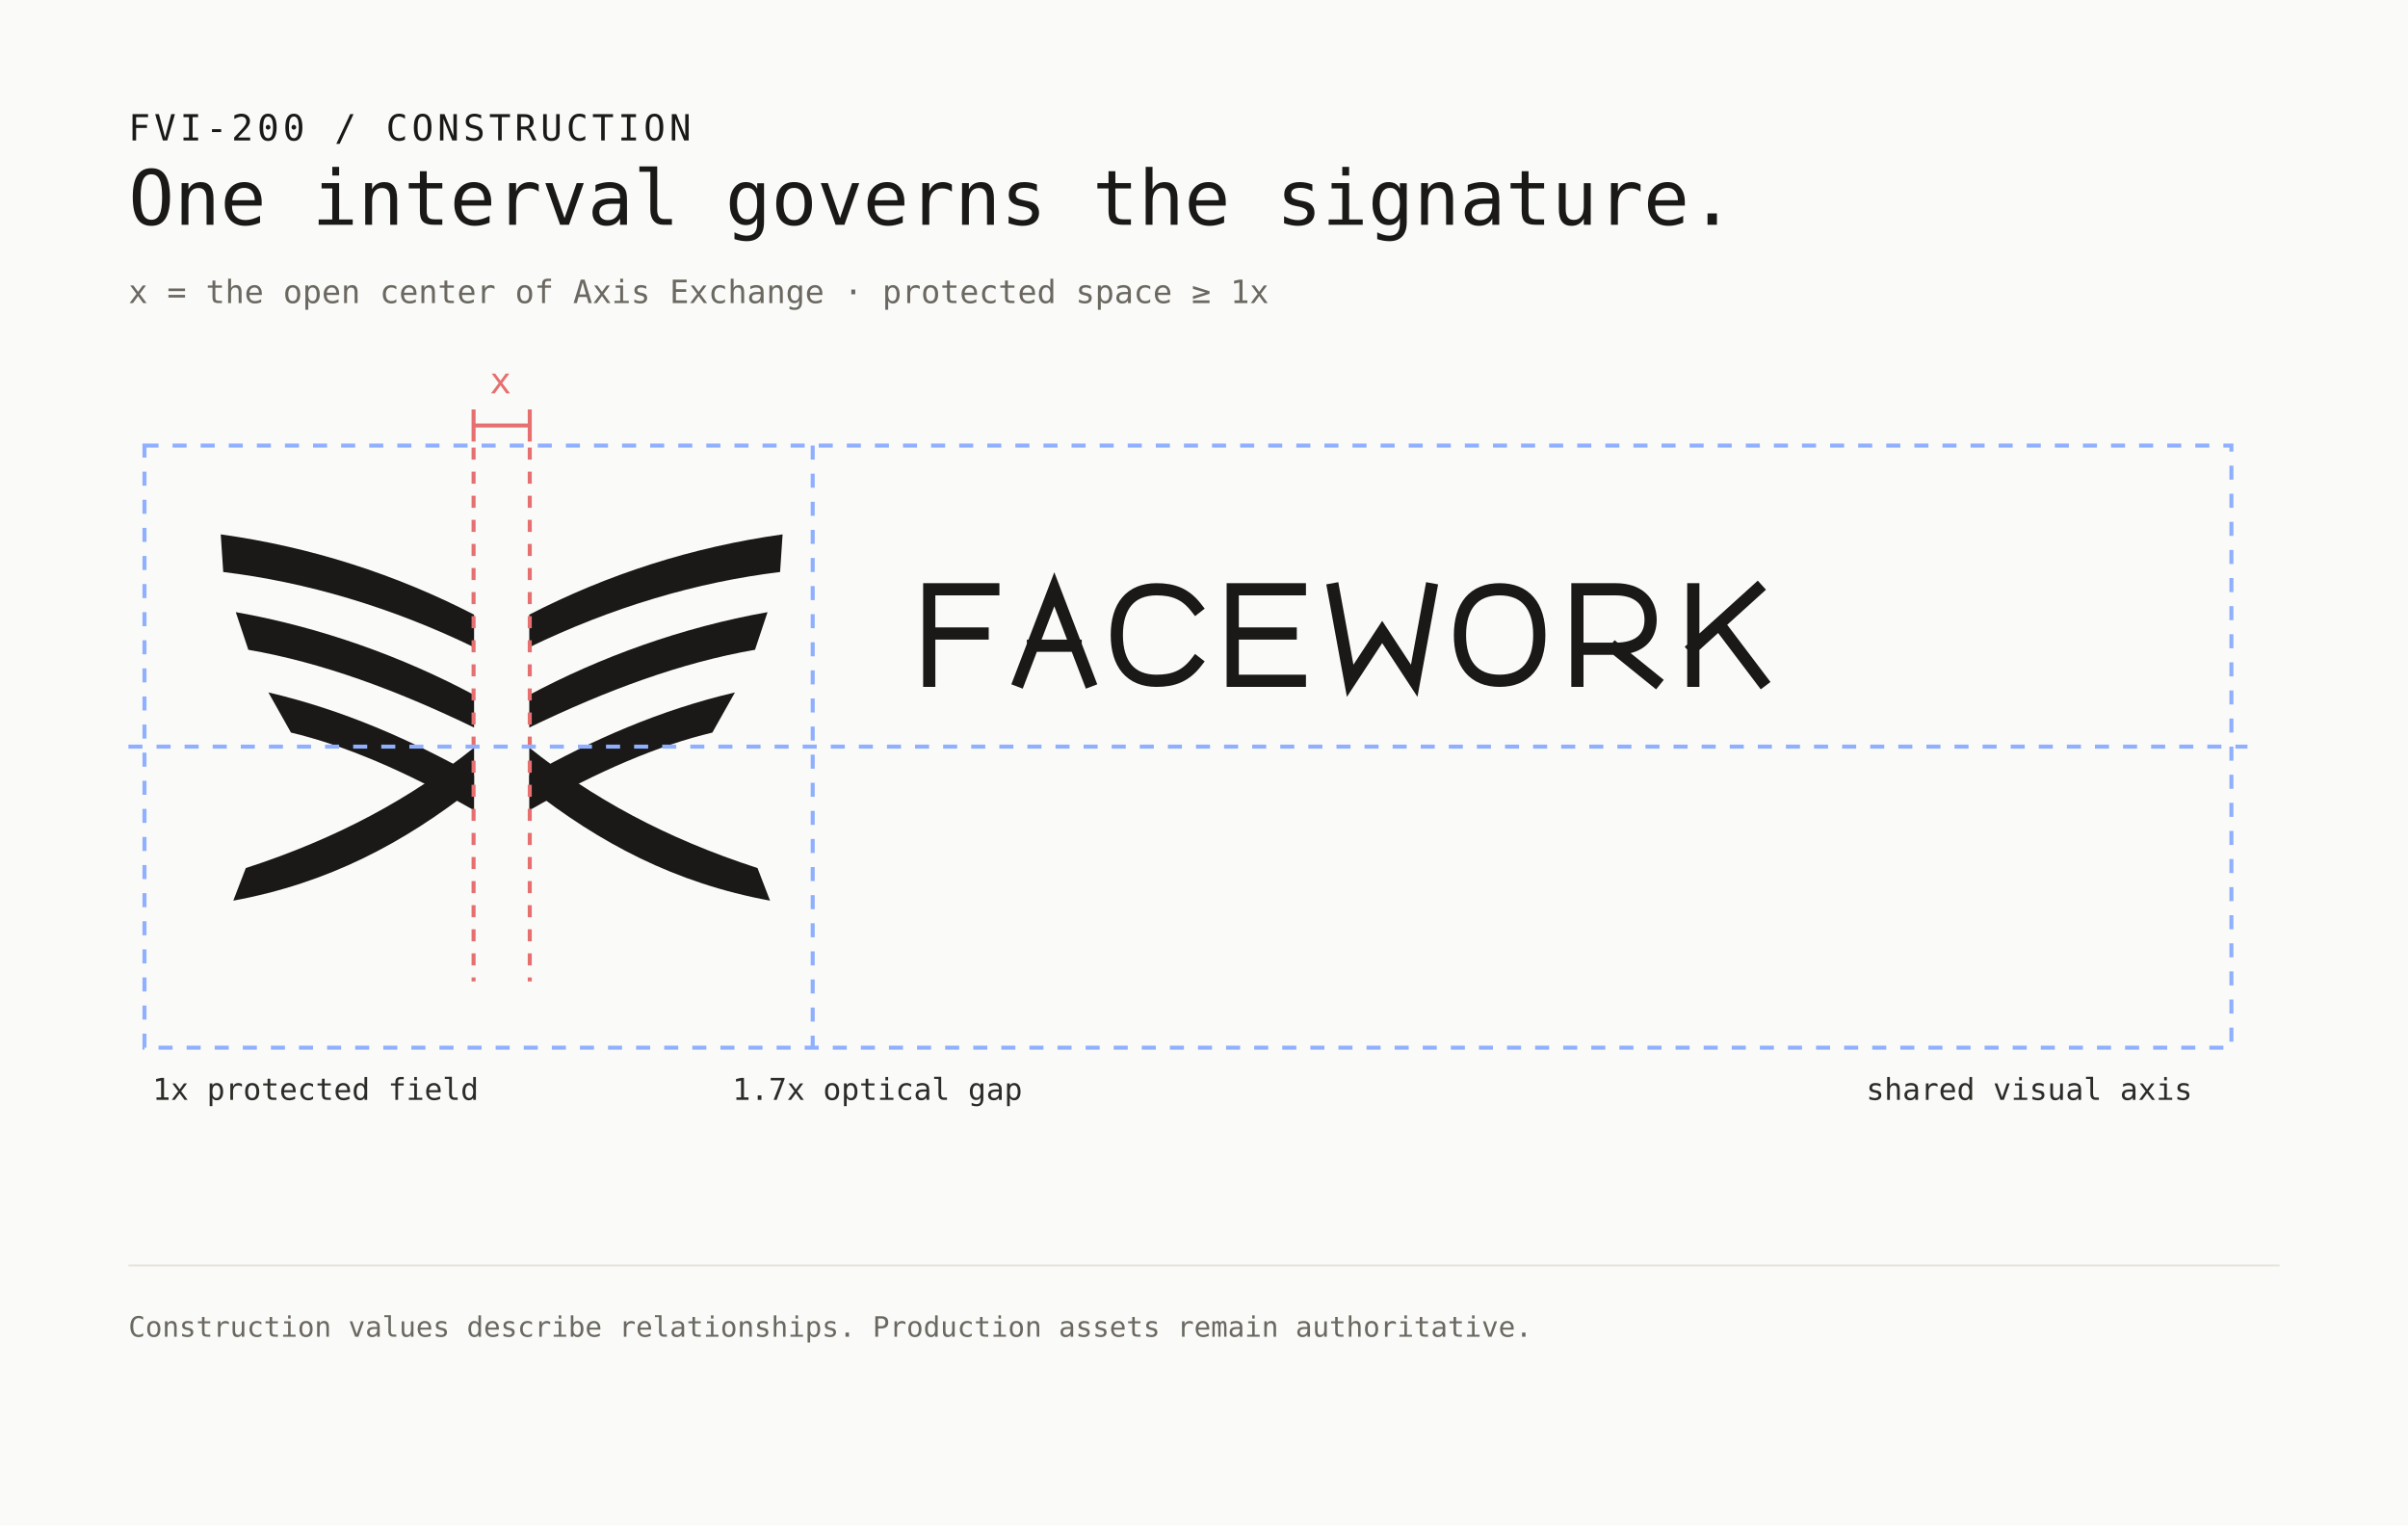
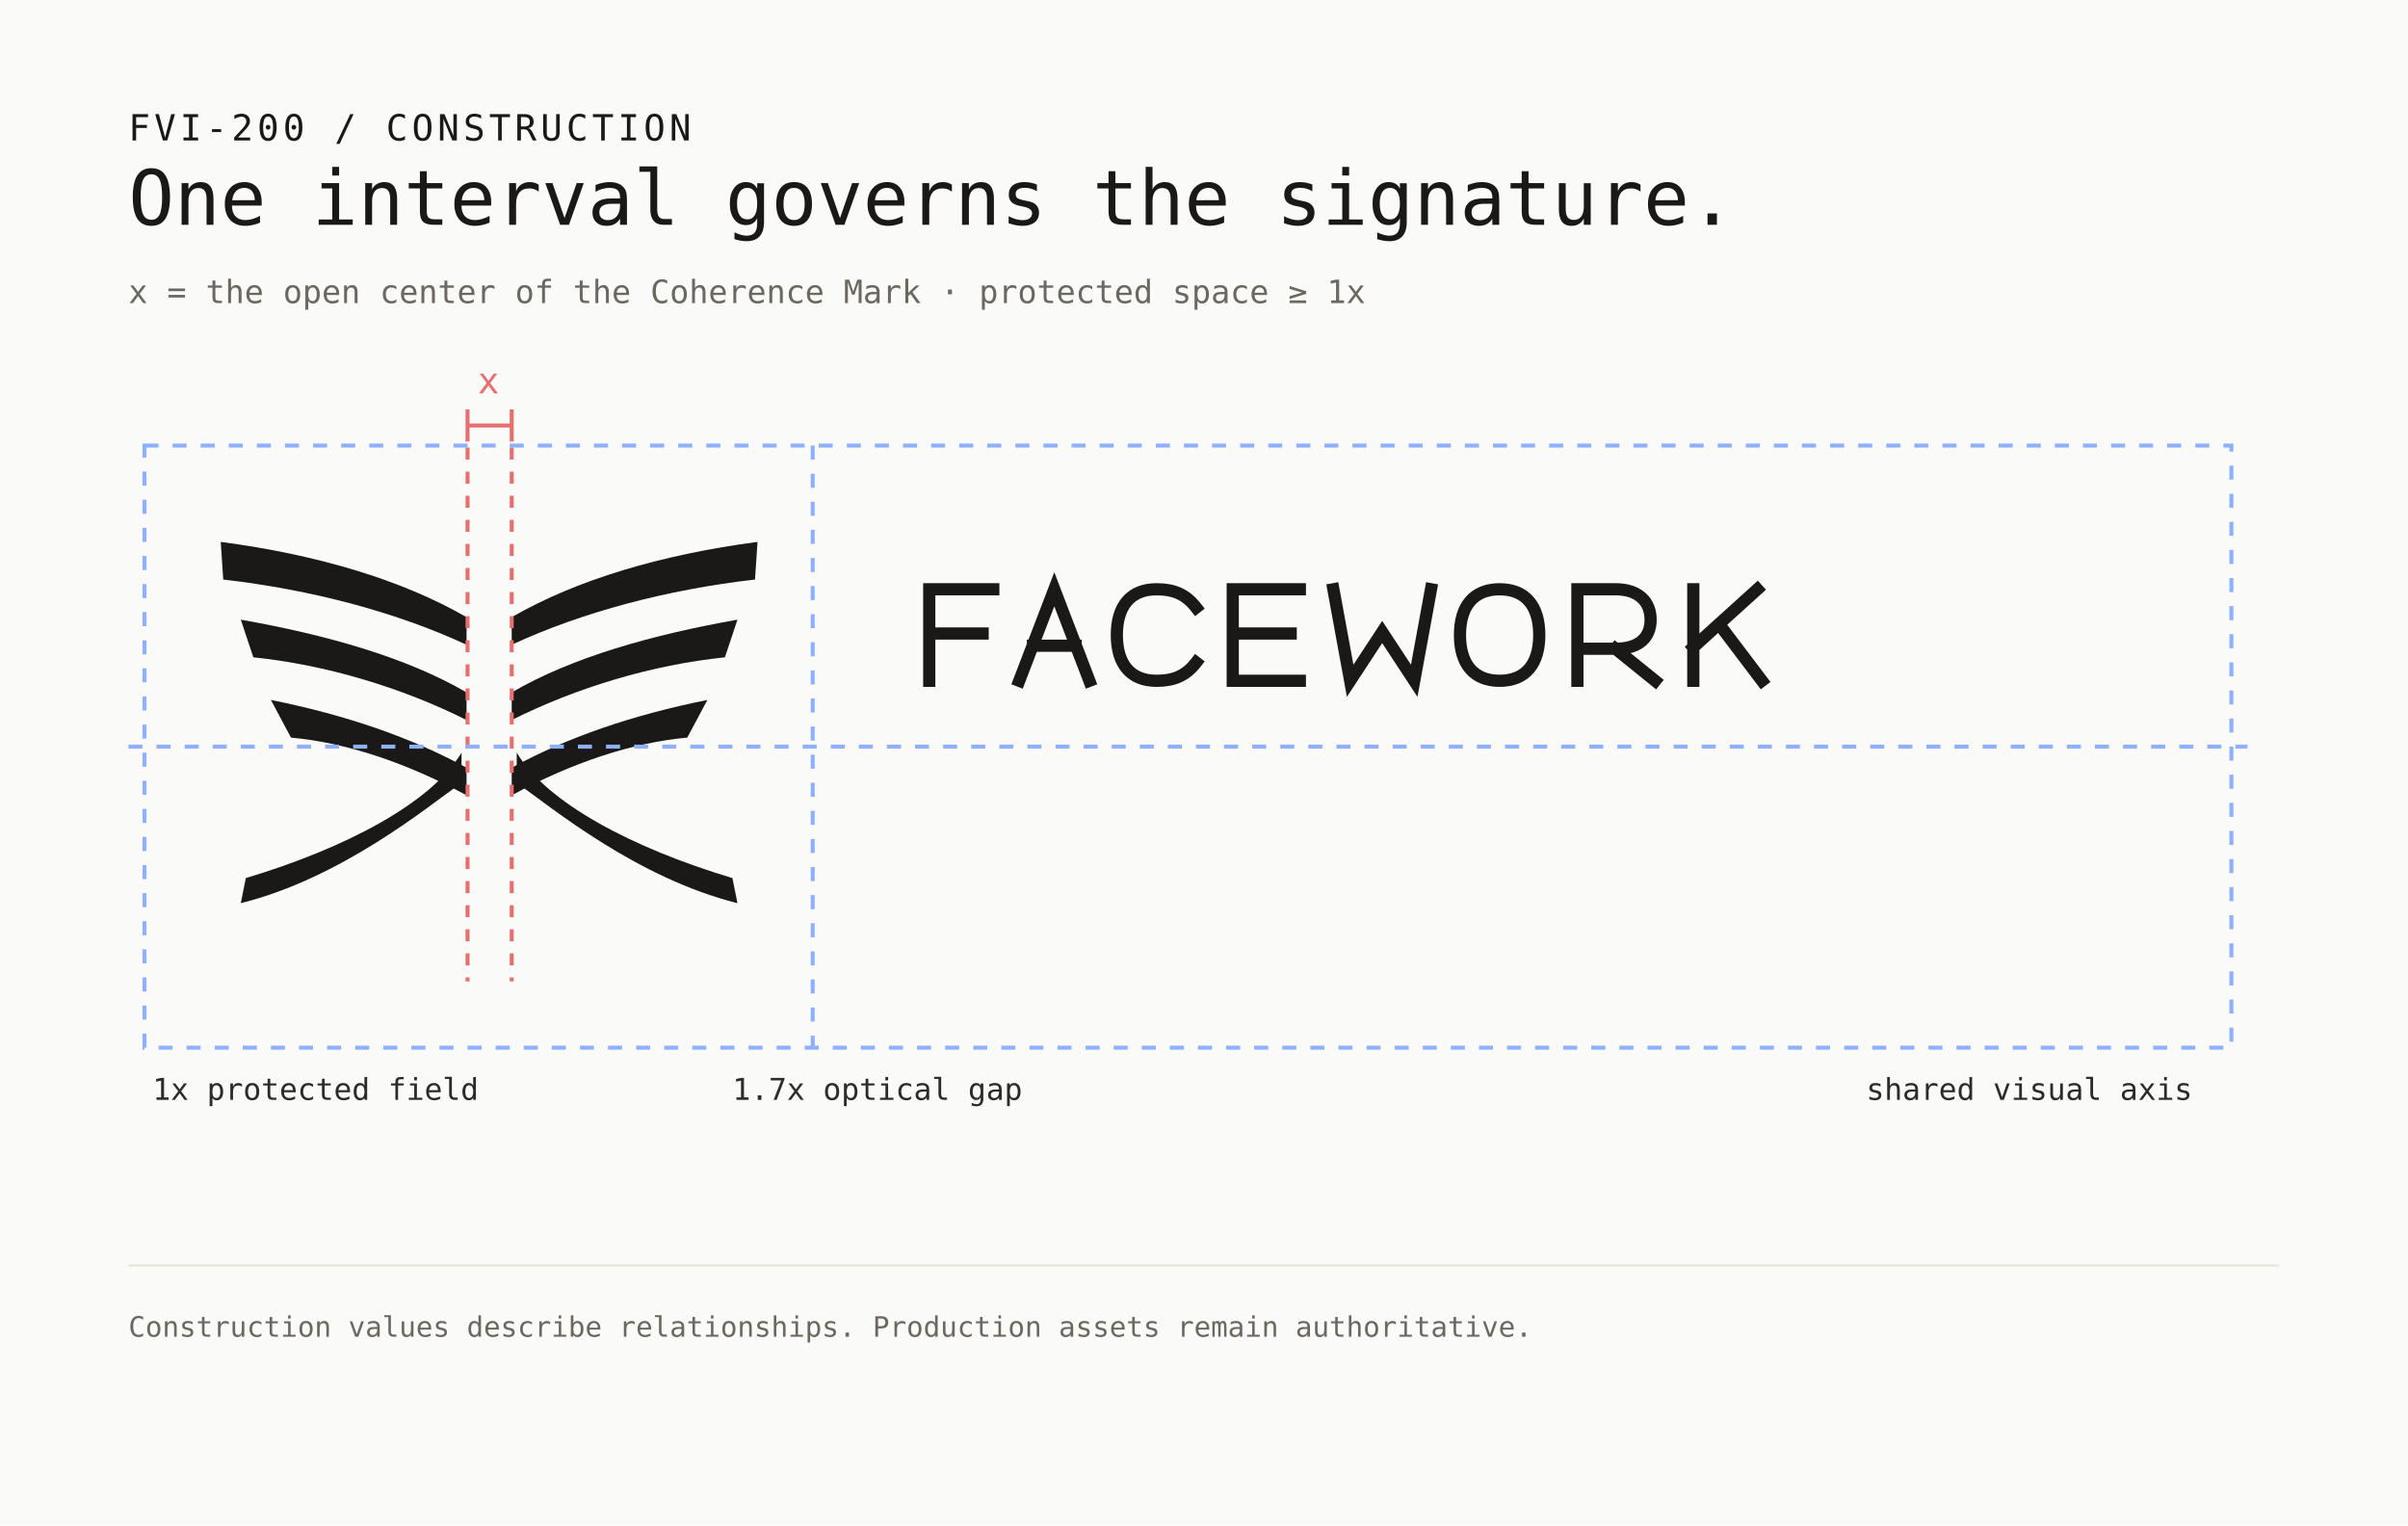
<svg xmlns="http://www.w3.org/2000/svg" viewBox="0 0 1200 760" role="img" aria-labelledby="title desc">
  <rect width="1200" height="760" fill="#FAFAF8" />
  <g font-family="ui-monospace, SFMono-Regular, Menlo, monospace" fill="#1A1917">
    <text x="64" y="70" font-size="18" letter-spacing="2">FVI-200 / CONSTRUCTION</text>
    <text x="64" y="112" font-size="38">One interval governs the signature.</text>
-     <text x="64" y="151" font-size="16" fill="#6B6861">x = the open center of Axis Exchange · protected space ≥ 1x</text>
+     <text x="64" y="151" font-size="16" fill="#6B6861">x = the open center of the Coherence Mark · protected space ≥ 1x</text>
  </g>
  <g transform="translate(100 250) scale(1.25)" fill="#1A1917">
-     <path d="M8 13C44 18 78 29 109 45V58C76 42 42 32 9 28Z" />
-     <path d="M14 44C48 50 81 62 109 77V90C78 75 48 64 19 59Z" />
-     <path d="M27 76C57 83 84 95 109 109V123C81 107 57 97 36 92Z" />
-     <path d="M18 146C55 134 84 118 109 98V114C81 136 51 152 13 159Z" />
-     <g transform="translate(240) scale(-1 1)">
-       <path d="M8 13C44 18 78 29 109 45V58C76 42 42 32 9 28Z" />
-       <path d="M14 44C48 50 81 62 109 77V90C78 75 48 64 19 59Z" />
-       <path d="M27 76C57 83 84 95 109 109V123C81 107 57 97 36 92Z" />
-       <path d="M18 146C55 134 84 118 109 98V114C81 136 51 152 13 159Z" />
+     <path d="M8 16C46 21 80 31 106 46V57C78 44 44 35 9 31Z" />
+     <path d="M16 47C50 53 82 62 106 76V87C80 74 50 65 21 62Z" />
+     <path d="M28 79C58 85 84 94 106 106V117C82 104 58 96 36 94Z" />
+     <path d="M18 150C58 138 92 120 104 100V112C90 122 56 150 16 160Z" />
+     <g transform="translate(230) scale(-1 1)">
+       <path d="M8 16C46 21 80 31 106 46V57C78 44 44 35 9 31Z" />
+       <path d="M16 47C50 53 82 62 106 76V87C80 74 50 65 21 62Z" />
+       <path d="M28 79C58 85 84 94 106 106V117C82 104 58 96 36 94Z" />
+       <path d="M18 150C58 138 92 120 104 100V112C90 122 56 150 16 160Z" />
    </g>
  </g>
  <g stroke="#E66F70" fill="none" stroke-width="2">
-     <path d="M236 223V489M264 223V489" stroke-dasharray="6 6" />
-     <path d="M236 212H264M236 204V220M264 204V220" />
+     <path d="M233 223V489M255 223V489" stroke-dasharray="6 6" />
+     <path d="M233 212H255M233 204V220M255 204V220" />
  </g>
-   <text x="244" y="196" font-family="ui-monospace, monospace" font-size="18" fill="#E66F70">x</text>
+   <text x="238" y="196" font-family="ui-monospace, monospace" font-size="18" fill="#E66F70">x</text>
  <g transform="translate(457 286) scale(.76)" fill="none" stroke="#1A1917" stroke-width="8" stroke-linecap="square" stroke-linejoin="miter">
    <path d="M8 70V10H50M8 39H43" />
    <path d="M67 70L90 10L113 70M76 47H104" />
    <path d="M183 22C176 13 168 10 157 10C140 10 131 21 131 40C131 59 140 70 157 70C168 70 176 67 183 58" />
    <path d="M207 10V70M207 10H251M207 39H245M207 70H251" />
    <path d="M273 10L284 70L305 38L326 70L337 10" />
    <path d="M382 10C365 10 356 21 356 40C356 59 365 70 382 70C399 70 408 59 408 40C408 21 399 10 382 10Z" />
    <path d="M433 70V10H458C473 10 481 18 481 30C481 42 473 49 458 49H433M458 49L484 70" />
    <path d="M509 10V70M551 10L509 48M526 33L554 70" />
  </g>
  <g stroke="#8FAFFF" fill="none" stroke-width="2" stroke-dasharray="7 7">
    <rect x="72" y="222" width="1040" height="300" />
    <path d="M64 372H1120" />
    <path d="M405 222V522" />
  </g>
  <g font-family="ui-monospace, monospace" font-size="15" fill="#2C2B27">
    <text x="76" y="548">1x protected field</text>
    <text x="365" y="548">1.7x optical gap</text>
    <text x="930" y="548">shared visual axis</text>
  </g>
  <g transform="translate(64 630)" font-family="ui-monospace, monospace" font-size="14">
    <rect width="1072" height="1" fill="#E5E3DC" />
    <text y="36" fill="#6B6861">Construction values describe relationships. Production assets remain authoritative.</text>
  </g>
</svg>
